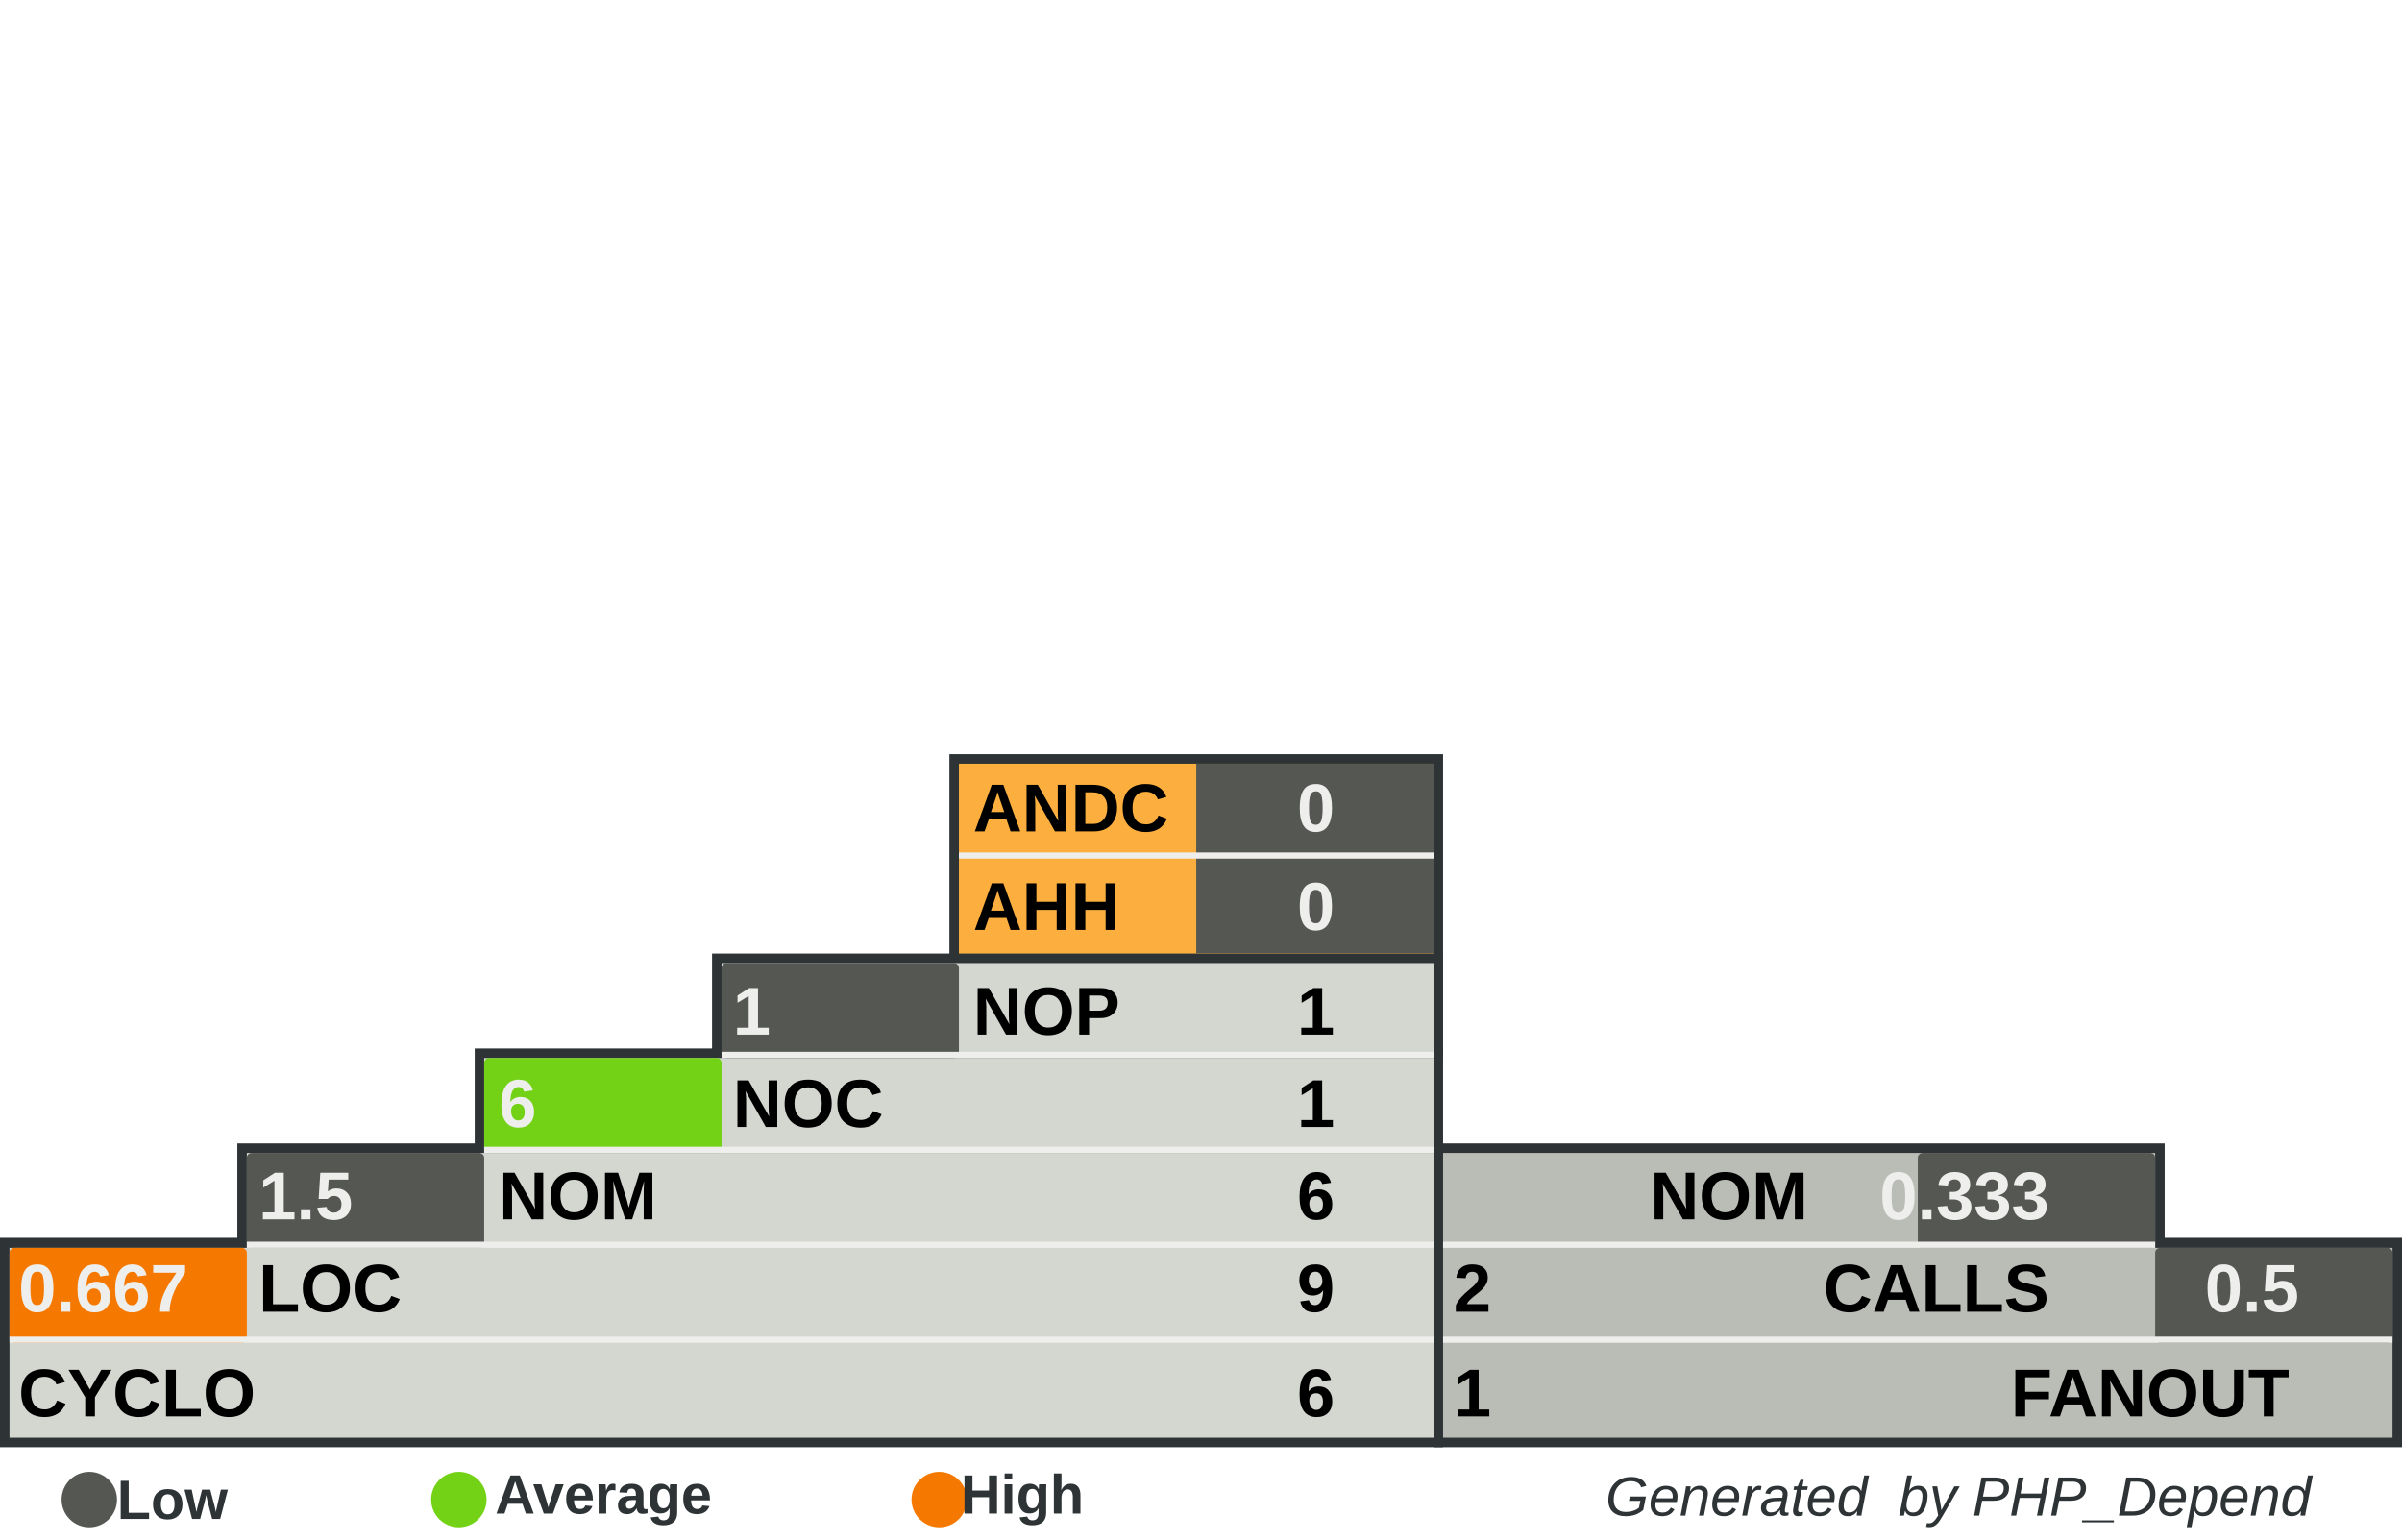
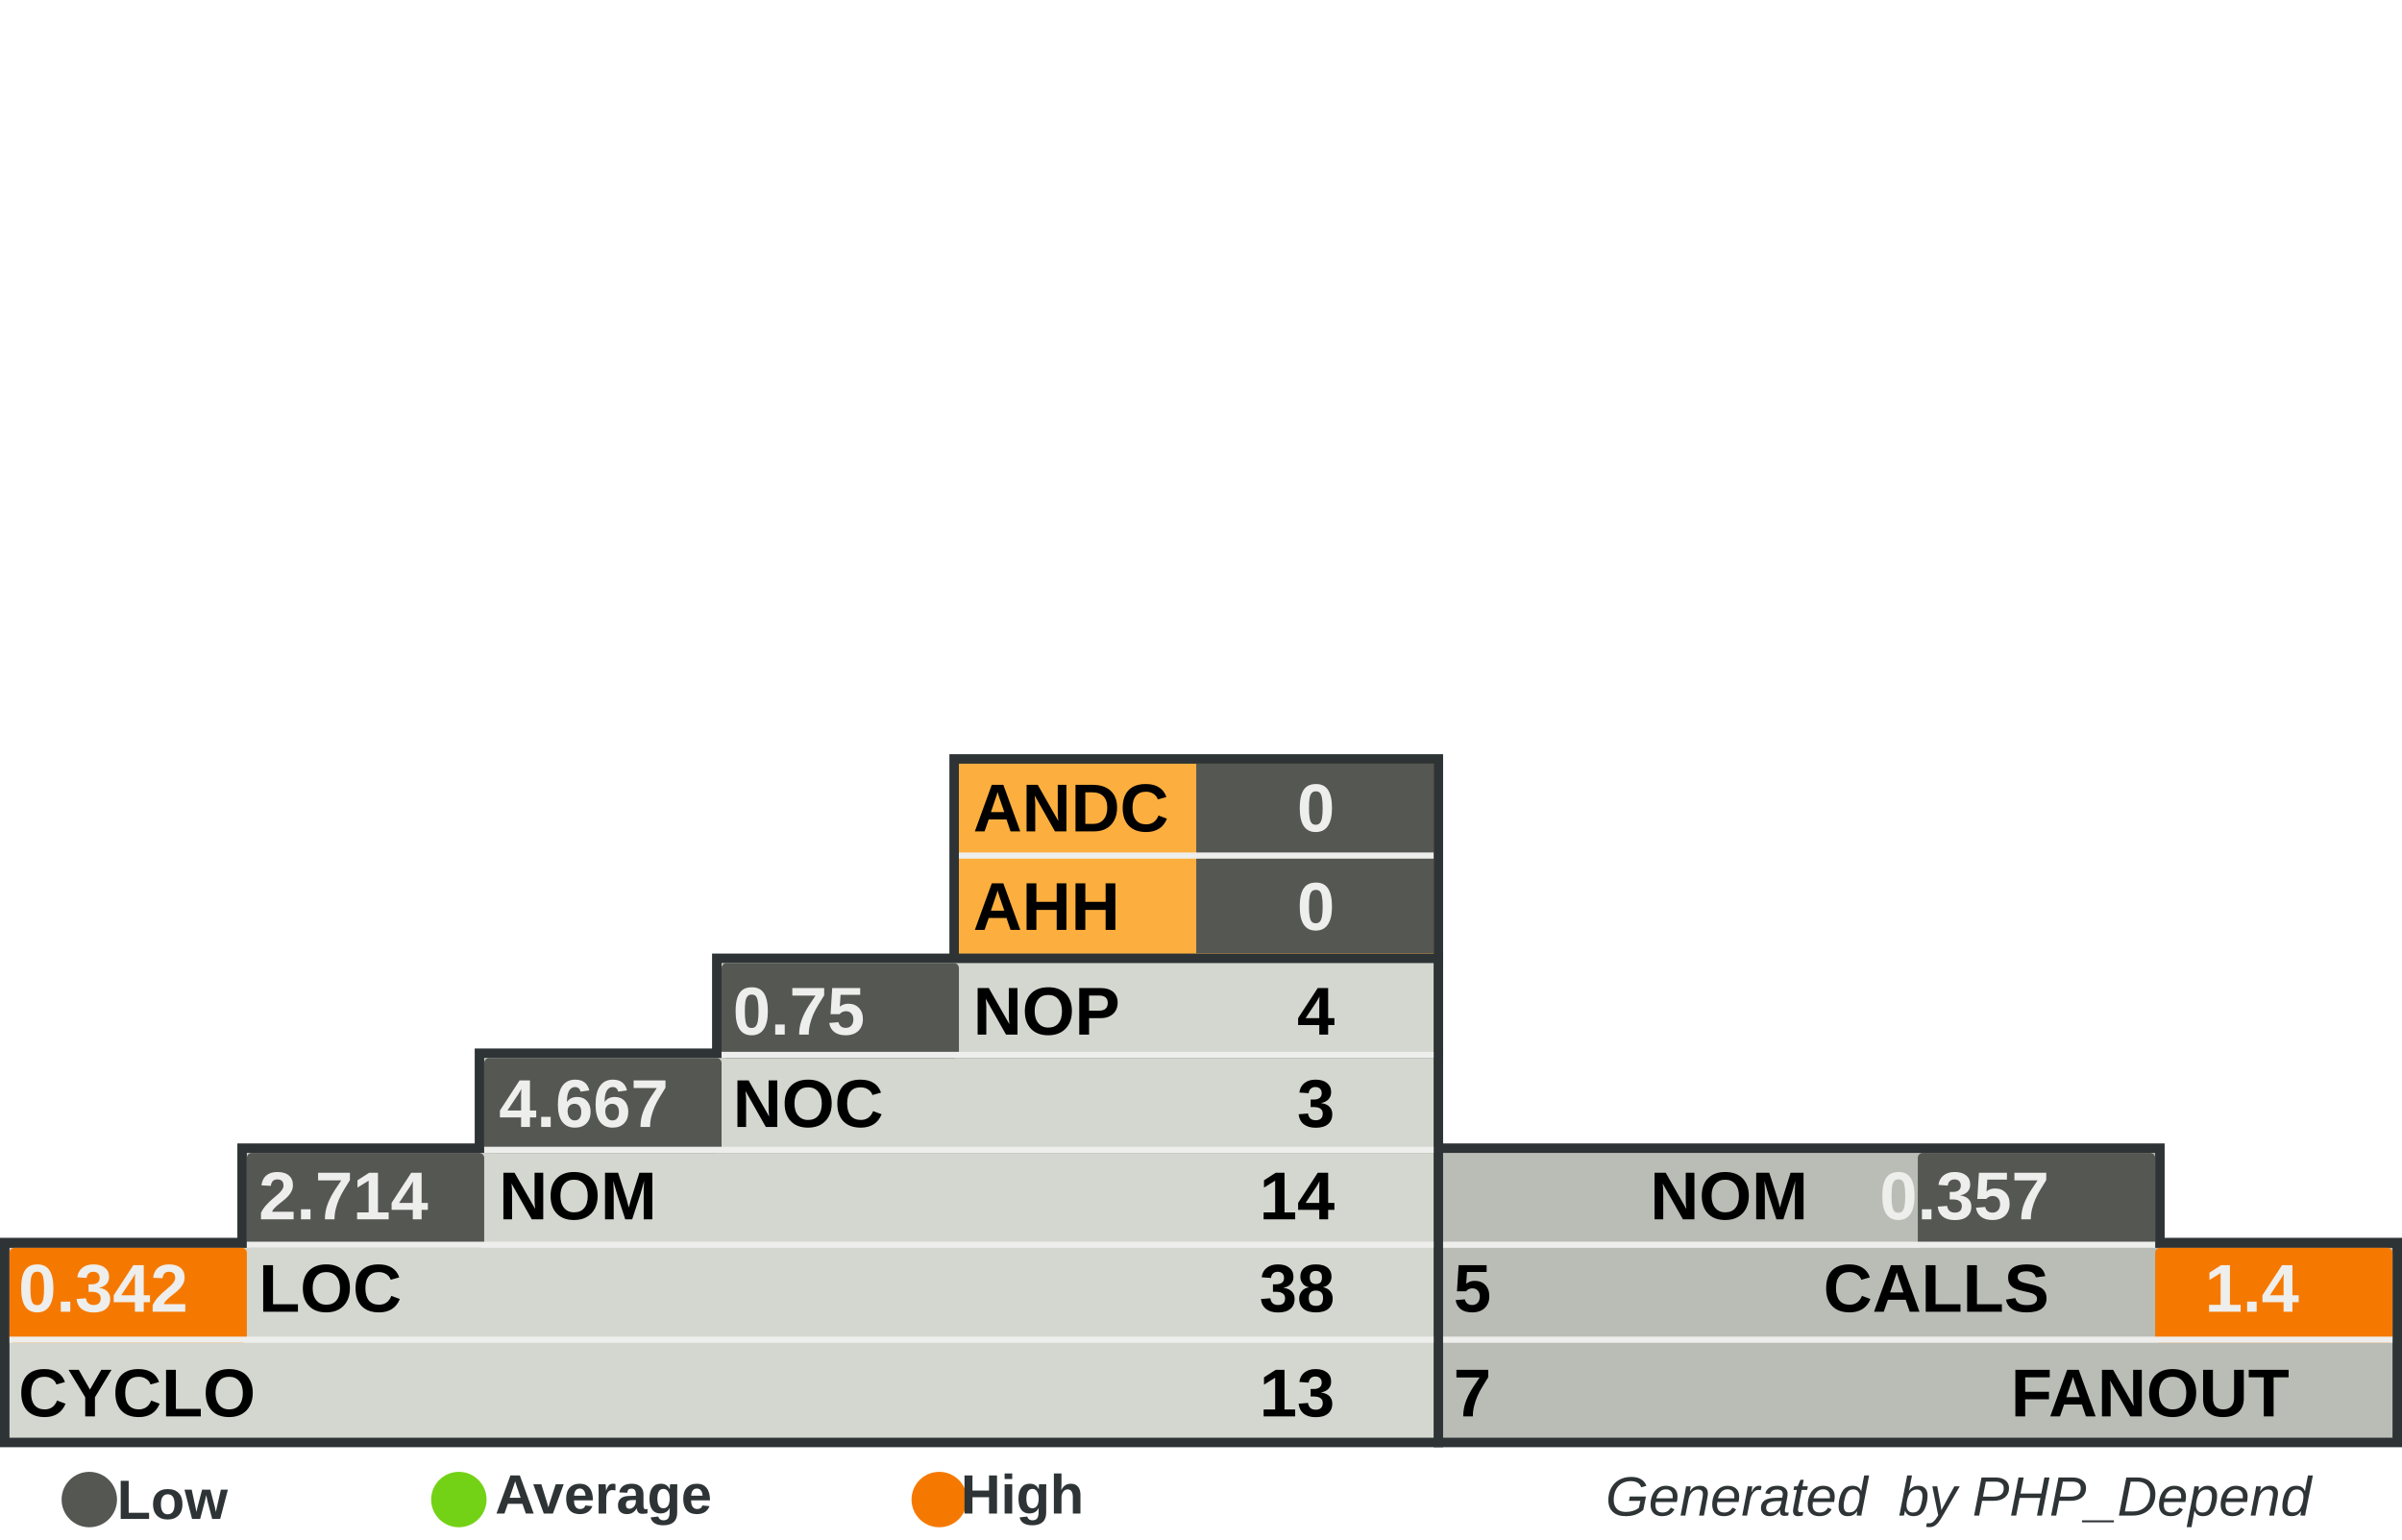
<svg xmlns="http://www.w3.org/2000/svg" width="390" height="250" id="svg5110" version="1.0">
  <defs id="defs5112">
    </defs>
  <g id="layer1">
    <rect style="fill:#555753" width="0" height="0" x="0" y="0" rx="0" ry="0" id="rect8982" xml:id="threshold.low" />
    <rect style="fill:#73d216" width="0" height="0" x="0" y="0" rx="0" ry="0" id="rect8983" xml:id="threshold.average" />
    <rect style="fill:#f57900" width="0" height="0" x="0" y="0" rx="0" ry="0" id="rect2834" xml:id="threshold.high" />
    <rect style="opacity:1;fill:#2e3436;fill-opacity:1;stroke:none;stroke-width:1;stroke-miterlimit:4;stroke-dasharray:none;stroke-opacity:1" id="rect4954" width="118.696" height="16.957" x="232.767" y="185.672" rx="2.978" ry="0" />
    <rect style="opacity:1;fill:#2e3436;fill-opacity:1;stroke:none;stroke-width:1;stroke-miterlimit:4;stroke-dasharray:none;stroke-opacity:1" id="rect4956" width="157.233" height="34" x="232.767" y="201" rx="3.945" ry="0" />
    <rect style="opacity:1;fill:#2e3436;fill-opacity:1;stroke:none;stroke-width:1;stroke-miterlimit:4;stroke-dasharray:none;stroke-opacity:1" id="rect4958" width="80.158" height="33.913" x="154.15" y="122.47" rx="2.011" ry="0" />
    <rect style="opacity:1;fill:#2e3436;fill-opacity:1;stroke:none;stroke-width:1;stroke-miterlimit:4;stroke-dasharray:none;stroke-opacity:1" id="rect4960" width="234.308" height="34" x="0" y="201" rx="5.879" ry="0" />
    <rect style="opacity:1;fill:#2e3436;fill-opacity:1;stroke:none;stroke-width:1;stroke-miterlimit:4;stroke-dasharray:none;stroke-opacity:1" id="rect4962" width="195.771" height="16.957" x="38.538" y="185.672" rx="4.912" ry="0" />
    <rect style="opacity:1;fill:#2e3436;fill-opacity:1;stroke:none;stroke-width:1;stroke-miterlimit:4;stroke-dasharray:none;stroke-opacity:1" id="rect4964" width="157.233" height="16.957" x="77.075" y="170.257" rx="3.945" ry="0" />
    <rect style="opacity:1;fill:#2e3436;fill-opacity:1;stroke:none;stroke-width:1;stroke-miterlimit:4;stroke-dasharray:none;stroke-opacity:1" id="rect4966" width="118.696" height="16.957" x="115.613" y="154.842" rx="2.978" ry="0" />
    <rect style="opacity:1;fill:#d3d7cf;fill-opacity:1;stroke:none;stroke-width:1;stroke-miterlimit:4;stroke-dasharray:none;stroke-opacity:1" id="rect4968" width="231.225" height="30.83" x="1.542" y="202.628" rx="5.801" ry="0" />
    <rect style="opacity:1;fill:#d3d7cf;fill-opacity:1;stroke:none;stroke-width:1;stroke-miterlimit:4;stroke-dasharray:none;stroke-opacity:1" id="rect4970" width="192.688" height="15.415" x="40.079" y="187.214" rx="4.834" ry="0" />
    <rect style="opacity:1;fill:#d3d7cf;fill-opacity:1;stroke:none;stroke-width:1;stroke-miterlimit:4;stroke-dasharray:none;stroke-opacity:1" id="rect4972" width="154.15" height="15.415" x="78.617" y="171.798" rx="3.868" ry="0" />
    <rect style="opacity:1;fill:#d3d7cf;fill-opacity:1;stroke:none;stroke-width:1;stroke-miterlimit:4;stroke-dasharray:none;stroke-opacity:1" id="rect4974" width="115.613" height="15.415" x="117.154" y="156.383" rx="2.901" ry="0" />
    <rect style="opacity:1;fill:#fcaf3e;fill-opacity:1;stroke:none;stroke-width:1;stroke-miterlimit:4;stroke-dasharray:none;stroke-opacity:1" id="rect4976" width="77.075" height="30.83" x="155.692" y="124.012" rx="1.934" ry="0" />
    <rect style="opacity:1;fill:#babdb6;fill-opacity:1;stroke:none;stroke-width:1;stroke-miterlimit:4;stroke-dasharray:none;stroke-opacity:1" id="rect4978" width="154.15" height="30.83" x="234.308" y="202.628" rx="3.868" ry="0" />
    <rect style="opacity:1;fill:#babdb6;fill-opacity:1;stroke:none;stroke-width:1;stroke-miterlimit:4;stroke-dasharray:none;stroke-opacity:1" id="rect4980" width="115.613" height="15.415" x="234.308" y="187.213" rx="2.901" ry="0" />
    <rect style="opacity:1;fill:#555753;fill-opacity:1;stroke:none;stroke-width:1;stroke-miterlimit:4;stroke-dasharray:none;stroke-opacity:1" id="rect4982" xml:id="rect.andc" width="38.538" height="15.43" x="194.229" y="124.012" rx="0.967" ry="0" />
    <rect style="opacity:1;fill:#555753;fill-opacity:1;stroke:none;stroke-width:1;stroke-miterlimit:4;stroke-dasharray:none;stroke-opacity:1" id="rect2851" xml:id="rect.ahh" width="38.538" height="15.4" x="194.229" y="139.412" rx="0.967" ry="0" />
    <rect style="opacity:1;fill:#555753;fill-opacity:1;stroke:none;stroke-width:1;stroke-miterlimit:4;stroke-dasharray:none;stroke-opacity:1" id="rect4984" xml:id="rect.noc-nop" width="38.538" height="15.415" x="117.154" y="156.383" rx="0.806" />
-     <rect style="opacity:1;fill:#73d216;fill-opacity:1;stroke:none;stroke-width:1;stroke-miterlimit:4;stroke-dasharray:none;stroke-opacity:1" id="rect4986" xml:id="rect.nom-noc" width="38.538" height="15.415" x="78.617" y="171.798" rx="0.806" />
+     <rect style="opacity:1;fill:#555753;fill-opacity:1;stroke:none;stroke-width:1;stroke-miterlimit:4;stroke-dasharray:none;stroke-opacity:1" id="rect4986" xml:id="rect.nom-noc" width="38.538" height="15.415" x="78.617" y="171.798" rx="0.806" />
    <rect style="opacity:1;fill:#555753;fill-opacity:1;stroke:none;stroke-width:1;stroke-miterlimit:4;stroke-dasharray:none;stroke-opacity:1" id="rect4988" xml:id="rect.loc-nom" width="38.538" height="15.415" x="40.079" y="187.213" rx="0.806" />
    <rect style="opacity:1;fill:#f57900;fill-opacity:1;stroke:none;stroke-width:1;stroke-miterlimit:4;stroke-dasharray:none;stroke-opacity:1" id="rect4990" xml:id="rect.cyclo-loc" width="38.538" height="15.415" x="1.542" y="202.628" rx="0.806" />
    <rect style="opacity:1;fill:#555753;fill-opacity:1;stroke:none;stroke-width:1;stroke-miterlimit:4;stroke-dasharray:none;stroke-opacity:1" id="rect4992" xml:id="rect.calls-nom" width="38.538" height="15.415" x="311.383" y="187.213" rx="0.806" />
-     <rect style="opacity:1;fill:#555753;fill-opacity:1;stroke:none;stroke-width:1;stroke-miterlimit:4;stroke-dasharray:none;stroke-opacity:1" id="rect4994" xml:id="rect.fanout-calls" width="38.538" height="15.415" x="349.921" y="202.628" rx="0.806" />
+     <rect style="opacity:1;fill:#f57900;fill-opacity:1;stroke:none;stroke-width:1;stroke-miterlimit:4;stroke-dasharray:none;stroke-opacity:1" id="rect4994" xml:id="rect.fanout-calls" width="38.538" height="15.415" x="349.921" y="202.628" rx="0.806" />
    <rect style="opacity:1;fill:#eeeeec;fill-opacity:1;stroke:none;stroke-width:1;stroke-miterlimit:4;stroke-dasharray:none;stroke-opacity:1" id="rect4996" width="231.225" height="1" x="1.542" y="217.043" rx="5.801" ry="0" />
    <rect style="opacity:1;fill:#eeeeec;fill-opacity:1;stroke:none;stroke-width:1;stroke-miterlimit:4;stroke-dasharray:none;stroke-opacity:1" id="rect4998" width="192.688" height="1" x="40.079" y="201.628" rx="4.834" ry="0" />
    <rect style="opacity:1;fill:#eeeeec;fill-opacity:1;stroke:none;stroke-width:1;stroke-miterlimit:4;stroke-dasharray:none;stroke-opacity:1" id="rect5000" width="154.15" height="1" x="78.617" y="186.213" rx="3.868" ry="0" />
    <rect style="opacity:1;fill:#eeeeec;fill-opacity:1;stroke:none;stroke-width:1;stroke-miterlimit:4;stroke-dasharray:none;stroke-opacity:1" id="rect5002" width="115.613" height="1" x="117.154" y="170.798" rx="2.901" ry="0" />
    <rect style="opacity:1;fill:#eeeeec;fill-opacity:1;stroke:none;stroke-width:1;stroke-miterlimit:4;stroke-dasharray:none;stroke-opacity:1" id="rect5004" width="115.613" height="1" x="234.308" y="201.628" rx="2.901" ry="0" />
    <rect style="opacity:1;fill:#eeeeec;fill-opacity:1;stroke:none;stroke-width:1;stroke-miterlimit:4;stroke-dasharray:none;stroke-opacity:1" id="rect5006" width="154.15" height="1" x="234.308" y="217.043" rx="3.868" ry="0" />
    <rect style="opacity:1;fill:#eeeeec;fill-opacity:1;stroke:none;stroke-width:1;stroke-miterlimit:4;stroke-dasharray:none;stroke-opacity:1" id="rect5008" width="77.075" height="1" x="155.692" y="138.427" rx="1.934" ry="0" />
    <text xml:space="preserve" style="font-size:11px;font-style:normal;font-variant:normal;font-weight:bold;font-stretch:normal;fill:#000000;fill-opacity:1;stroke:none;stroke-width:1px;stroke-linecap:butt;stroke-linejoin:miter;stroke-opacity:1;font-family:Arial" x="158" y="135" title="Average Number of Derived Classes" id="text5010">
      <tspan title="Average Number of Derived Classes" id="tspan5012" x="158" y="135">ANDC</tspan>
    </text>
    <text xml:space="preserve" style="font-size:11px;font-style:normal;font-variant:normal;font-weight:bold;font-stretch:normal;fill:#000000;fill-opacity:1;stroke:none;stroke-width:1px;stroke-linecap:butt;stroke-linejoin:miter;stroke-opacity:1;font-family:Arial" x="158" y="151" title="Average Hierarchy Height" id="text5014">
      <tspan title="Average Hierarchy Height" id="tspan5016" x="158" y="151">AHH</tspan>
    </text>
    <text xml:space="preserve" style="font-size:11px;font-style:normal;font-variant:normal;font-weight:bold;font-stretch:normal;fill:#000000;fill-opacity:1;stroke:none;stroke-width:1px;stroke-linecap:butt;stroke-linejoin:miter;stroke-opacity:1;font-family:Arial" x="158" y="168" title="Number Of Packages" id="text5018">
      <tspan title="Number Of Packages" id="tspan5020" x="158" y="168">NOP</tspan>
    </text>
    <text xml:space="preserve" style="font-size:11px;font-style:normal;font-variant:normal;font-weight:bold;font-stretch:normal;fill:#000000;fill-opacity:1;stroke:none;stroke-width:1px;stroke-linecap:butt;stroke-linejoin:miter;stroke-opacity:1;font-family:Arial" x="119" y="183" id="text5022" title="Number Of Classes" transform="scale(0.9999985,1.000001)">
      <tspan title="Number Of Classes" id="tspan5024" x="119" y="183">NOC</tspan>
    </text>
    <text xml:space="preserve" style="font-size:11px;font-style:normal;font-variant:normal;font-weight:bold;font-stretch:normal;fill:#000000;fill-opacity:1;stroke:none;stroke-width:1px;stroke-linecap:butt;stroke-linejoin:miter;stroke-opacity:1;font-family:Arial" x="81" y="198" id="text5026" title="Number Of Methods (Methods+Functions)" transform="scale(0.9999985,1.000001)">
      <tspan title="Number Of Methods (Methods+Functions)" id="tspan5028" x="81" y="198">NOM</tspan>
    </text>
    <text xml:space="preserve" style="font-size:11px;font-style:normal;font-variant:normal;font-weight:bold;font-stretch:normal;fill:#000000;fill-opacity:1;stroke:none;stroke-width:1px;stroke-linecap:butt;stroke-linejoin:miter;stroke-opacity:1;font-family:Arial" x="42" y="213" id="text5030" title="Lines Of Code (Non Comment and Non Whitespace Lines)" transform="scale(0.9999985,1.000001)">
      <tspan title="Lines Of Code (Non Comment and Non Whitespace Lines)" id="tspan5032" x="42" y="213">LOC</tspan>
    </text>
    <text xml:space="preserve" style="font-size:11px;font-style:normal;font-variant:normal;font-weight:bold;font-stretch:normal;fill:#000000;fill-opacity:1;stroke:none;stroke-width:1px;stroke-linecap:butt;stroke-linejoin:miter;stroke-opacity:1;font-family:Arial" x="3" y="230" id="text5034" title="Cyclomatic Complexity" transform="scale(0.9999985,1.000001)">
      <tspan title="Cyclomatic Complexity" id="tspan5036" x="3" y="230">CYCLO</tspan>
    </text>
    <text xml:space="preserve" style="font-size:11px;font-style:normal;font-variant:normal;font-weight:bold;font-stretch:normal;text-align:end;text-anchor:end;fill:#000000;fill-opacity:1;stroke:none;stroke-width:1px;stroke-linecap:butt;stroke-linejoin:miter;stroke-opacity:1;font-family:Arial" x="308.858" y="198" id="text5038" title="Number Of Methods (Methods+Functions)" transform="scale(0.9999985,1.000001)">
      <tspan title="Number Of Methods (Methods+Functions)" id="tspan5040" x="308.858" y="198">NOM</tspan>
    </text>
    <text xml:space="preserve" style="font-size:11px;font-style:normal;font-variant:normal;font-weight:bold;font-stretch:normal;text-anchor:end;fill:#000000;fill-opacity:1;stroke:none;stroke-width:1px;stroke-linecap:butt;stroke-linejoin:miter;stroke-opacity:1;font-family:Arial" x="348" y="213" id="text5042" title="Number of Operation Calls" transform="scale(0.9999985,1.000001)">
      <tspan title="Number of Operation Calls" id="tspan5044" x="348" y="213">CALLS</tspan>
    </text>
    <text xml:space="preserve" style="font-size:11px;font-style:normal;font-variant:normal;font-weight:bold;font-stretch:normal;text-anchor:end;fill:#000000;fill-opacity:1;stroke:none;stroke-width:1px;stroke-linecap:butt;stroke-linejoin:miter;stroke-opacity:1;font-family:Arial" x="387" y="230" id="text5046" title="Number of Called Classes" transform="scale(0.9999985,1.000001)">
      <tspan title="Number of Called Classes" id="tspan5048" x="387" y="230">FANOUT</tspan>
    </text>
    <text xml:space="preserve" style="font-size:11px;font-style:normal;font-variant:normal;font-weight:bold;font-stretch:normal;fill:#000000;fill-opacity:1;stroke:none;stroke-width:1px;stroke-linecap:butt;stroke-linejoin:miter;stroke-opacity:1;font-family:Arial" title="Number of Called Classes" x="236" y="230" id="text5050" transform="scale(0.9999985,1.000001)">
-       <tspan title="Number of Called Classes" id="tspan5052" xml:id="pdepend.fanout" x="236" y="230">1</tspan>
+       <tspan title="Number of Called Classes" id="tspan5052" xml:id="pdepend.fanout" x="236" y="230">7</tspan>
    </text>
    <text xml:space="preserve" style="font-size:11px;font-style:normal;font-variant:normal;font-weight:bold;font-stretch:normal;fill:#000000;fill-opacity:1;stroke:none;stroke-width:1px;stroke-linecap:butt;stroke-linejoin:miter;stroke-opacity:1;font-family:Arial" title="Number of Operation Calls" x="236" y="213" id="text5054" transform="scale(0.9999985,1.000001)">
-       <tspan title="Number of Operation Calls" id="tspan5056" xml:id="pdepend.calls" x="236" y="213">2</tspan>
+       <tspan title="Number of Operation Calls" id="tspan5056" xml:id="pdepend.calls" x="236" y="213">5</tspan>
    </text>
    <text xml:space="preserve" style="font-size:11px;font-style:normal;font-variant:normal;font-weight:bold;font-stretch:normal;text-anchor:end;fill:#000000;fill-opacity:1;stroke:none;stroke-width:1px;stroke-linecap:butt;stroke-linejoin:miter;stroke-opacity:1;font-family:Arial" title="Cyclomatic Complexity" x="232" y="230" id="text5058" transform="scale(0.9999985,1.000001)">
-       <tspan title="Cyclomatic Complexity" id="tspan5060" xml:id="pdepend.cyclo" x="232" y="230">6</tspan>
+       <tspan title="Cyclomatic Complexity" id="tspan5060" xml:id="pdepend.cyclo" x="232" y="230">13</tspan>
    </text>
    <text xml:space="preserve" style="font-size:11px;font-style:normal;font-variant:normal;font-weight:bold;font-stretch:normal;text-anchor:end;fill:#000000;fill-opacity:1;stroke:none;stroke-width:1px;stroke-linecap:butt;stroke-linejoin:miter;stroke-opacity:1;font-family:Arial" title="Lines Of Code (Non Comment and Non Whitespace Lines)" x="232" y="213" id="text5062" transform="scale(0.9999985,1.000001)">
-       <tspan xml:id="pdepend.loc" title="Lines Of Code (Non Comment and Non Whitespace Lines)" id="tspan5064" x="232" y="213">9</tspan>
+       <tspan xml:id="pdepend.loc" title="Lines Of Code (Non Comment and Non Whitespace Lines)" id="tspan5064" x="232" y="213">38</tspan>
    </text>
    <text xml:space="preserve" style="font-size:11px;font-style:normal;font-variant:normal;font-weight:bold;font-stretch:normal;text-anchor:end;fill:#000000;fill-opacity:1;stroke:none;stroke-width:1px;stroke-linecap:butt;stroke-linejoin:miter;stroke-opacity:1;font-family:Arial" title="Number Of Methods (Methods+Functions)" x="232" y="198" id="text5066" transform="scale(0.9999985,1.000001)">
-       <tspan title="Number Of Methods (Methods+Functions)" id="tspan5068" xml:id="pdepend.nom" x="232" y="198">6</tspan>
+       <tspan title="Number Of Methods (Methods+Functions)" id="tspan5068" xml:id="pdepend.nom" x="232" y="198">14</tspan>
    </text>
    <text xml:space="preserve" style="font-size:11px;font-style:normal;font-variant:normal;font-weight:bold;font-stretch:normal;text-anchor:end;fill:#000000;fill-opacity:1;stroke:none;stroke-width:1px;stroke-linecap:butt;stroke-linejoin:miter;stroke-opacity:1;font-family:Arial" title="Number Of Packages" x="232" y="168" id="text5070" transform="scale(0.9999985,1.000001)">
-       <tspan title="Number Of Packages" id="tspan5072" xml:id="pdepend.nop" x="232" y="168">1</tspan>
+       <tspan title="Number Of Packages" id="tspan5072" xml:id="pdepend.nop" x="232" y="168">4</tspan>
    </text>
    <text xml:space="preserve" style="font-size:11px;font-style:normal;font-variant:normal;font-weight:bold;font-stretch:normal;text-anchor:end;fill:#000000;fill-opacity:1;stroke:none;stroke-width:1px;stroke-linecap:butt;stroke-linejoin:miter;stroke-opacity:1;font-family:Arial" title="Number Of Classes" x="232" y="183" id="text5074" transform="scale(0.9999985,1.000001)">
-       <tspan title="Number Of Classes" id="tspan5076" xml:id="pdepend.noc" x="232" y="183">1</tspan>
+       <tspan title="Number Of Classes" id="tspan5076" xml:id="pdepend.noc" x="232" y="183">3</tspan>
    </text>
    <text xml:space="preserve" style="font-size:11px;font-style:normal;font-variant:normal;font-weight:bold;font-stretch:normal;text-anchor:end;fill:#eeeeec;fill-opacity:1;stroke:none;stroke-width:1px;stroke-linecap:butt;stroke-linejoin:miter;stroke-opacity:1;font-family:Arial" title="Average Number of Derived Classes" x="232" y="135" id="text5078" transform="scale(0.9999985,1.000001)">
      <tspan title="Average Number of Derived Classes" id="tspan5080" xml:id="pdepend.andc" x="232" y="135">0</tspan>
    </text>
    <text xml:space="preserve" style="font-size:11px;font-style:normal;font-variant:normal;font-weight:bold;font-stretch:normal;text-anchor:end;fill:#eeeeec;fill-opacity:1;stroke:none;stroke-width:1px;stroke-linecap:butt;stroke-linejoin:miter;stroke-opacity:1;font-family:Arial" title="Average Hierarchy Height" x="232" y="151" id="text5082" transform="scale(0.9999985,1.000001)">
      <tspan title="Average Hierarchy Height" id="tspan5084" xml:id="pdepend.ahh" x="232" y="151">0</tspan>
    </text>
    <text xml:space="preserve" style="font-size:11px;font-style:normal;font-variant:normal;font-weight:bold;font-stretch:normal;fill:#eeeeec;fill-opacity:1;stroke:none;stroke-width:1px;stroke-linecap:butt;stroke-linejoin:miter;stroke-opacity:1;font-family:Arial" title="Ratio: Number of Classes / Number of Packages" x="119" y="168" id="text5086" transform="scale(0.9999985,1.000001)">
-       <tspan title="Ratio: Number of Classes / Number of Packages" id="tspan5088" xml:id="pdepend.noc-nop" x="119" y="168">1</tspan>
+       <tspan title="Ratio: Number of Classes / Number of Packages" id="tspan5088" xml:id="pdepend.noc-nop" x="119" y="168">0.75</tspan>
    </text>
    <text xml:space="preserve" style="font-size:11px;font-style:normal;font-variant:normal;font-weight:bold;font-stretch:normal;fill:#eeeeec;fill-opacity:1;stroke:none;stroke-width:1px;stroke-linecap:butt;stroke-linejoin:miter;stroke-opacity:1;font-family:Arial" title="Ratio: Number of Methods / Number of Classes" x="81" y="183" id="text5090" transform="scale(0.9999985,1.000001)">
-       <tspan title="Ratio: Number of Methods / Number of Classes" id="tspan5092" xml:id="pdepend.nom-noc" x="81" y="183">6</tspan>
+       <tspan title="Ratio: Number of Methods / Number of Classes" id="tspan5092" xml:id="pdepend.nom-noc" x="81" y="183">4.667</tspan>
    </text>
    <text xml:space="preserve" style="font-size:11px;font-style:normal;font-variant:normal;font-weight:bold;font-stretch:normal;fill:#eeeeec;fill-opacity:1;stroke:none;stroke-width:1px;stroke-linecap:butt;stroke-linejoin:miter;stroke-opacity:1;font-family:Arial" title="Ratio: Lines of Code / Number of Methods" x="42" y="198" id="text5094" transform="scale(0.9999985,1.000001)">
-       <tspan title="Ratio: Lines of Code / Number of Methods" id="tspan5096" xml:id="pdepend.loc-nom" x="42" y="198">1.5</tspan>
+       <tspan title="Ratio: Lines of Code / Number of Methods" id="tspan5096" xml:id="pdepend.loc-nom" x="42" y="198">2.714</tspan>
    </text>
    <text xml:space="preserve" style="font-size:11px;font-style:normal;font-variant:normal;font-weight:bold;font-stretch:normal;fill:#eeeeec;fill-opacity:1;stroke:none;stroke-width:1px;stroke-linecap:butt;stroke-linejoin:miter;stroke-opacity:1;font-family:Arial" title="Ratio: Cyclomatic Complexity / Lines of Code" x="3" y="213" id="text5098" transform="scale(0.9999985,1.000001)">
-       <tspan title="Ratio: Cyclomatic Complexity / Lines of Code" id="tspan5100" xml:id="pdepend.cyclo-loc" x="3" y="213">0.667</tspan>
+       <tspan title="Ratio: Cyclomatic Complexity / Lines of Code" id="tspan5100" xml:id="pdepend.cyclo-loc" x="3" y="213">0.342</tspan>
    </text>
    <text xml:space="preserve" style="font-size:11px;font-style:normal;font-variant:normal;font-weight:bold;font-stretch:normal;text-anchor:end;fill:#eeeeec;fill-opacity:1;stroke:none;stroke-width:1px;stroke-linecap:butt;stroke-linejoin:miter;stroke-opacity:1;font-family:Arial" title="Ratio: Number of Called Classes(FANOUT) / Number of Operation Calls" x="388.563" y="213" id="text5102" transform="scale(0.9999985,1.000001)">
-       <tspan title="Ratio: Number of Called Classes(FANOUT) / Number of Operation Calls" id="tspan5104" xml:id="pdepend.fanout-calls" x="388.563" y="213">0.5</tspan>
+       <tspan title="Ratio: Number of Called Classes(FANOUT) / Number of Operation Calls" id="tspan5104" xml:id="pdepend.fanout-calls" x="388.563" y="213">1.4</tspan>
    </text>
    <text xml:space="preserve" style="font-size:11px;font-style:normal;font-variant:normal;font-weight:bold;font-stretch:normal;text-anchor:end;fill:#eeeeec;fill-opacity:1;stroke:none;stroke-width:1px;stroke-linecap:butt;stroke-linejoin:miter;stroke-opacity:1;font-family:Arial" title="Ratio: Number of Operation Calls / Number of Methods (Methods+Functions)" x="348" y="198" id="text5106" transform="scale(0.9999985,1.000001)">
-       <tspan title="Ratio: Number of Operation Calls / Number of Methods (Methods+Functions)" id="tspan5108" xml:id="pdepend.calls-nom" x="348" y="198">0.333</tspan>
+       <tspan title="Ratio: Number of Operation Calls / Number of Methods (Methods+Functions)" id="tspan5108" xml:id="pdepend.calls-nom" x="348" y="198">0.357</tspan>
    </text>
    <text xml:space="preserve" style="font-size:8px;font-style:normal;font-variant:normal;font-weight:bold;font-stretch:normal;text-align:end;text-anchor:end;fill:#2e3436;fill-opacity:1;stroke:none;stroke-width:1px;stroke-linecap:butt;stroke-linejoin:miter;stroke-opacity:1;font-family:Arial" x="386.395" y="246.106" id="text2692">
      <tspan id="tspan2694" x="386.395" y="246.106" style="font-size:9px;font-style:italic;font-variant:normal;font-weight:normal;font-stretch:normal;text-align:end;text-anchor:end;fill:#2e3436;font-family:Arial;">Generated  by PHP_Depend</tspan>
    </text>
    <path style="opacity:1;fill:#555753;fill-opacity:1;stroke:none;stroke-width:1;stroke-miterlimit:4;stroke-dasharray:none;stroke-opacity:1" id="path3780" d="M 65.333,285.667 A 12,10.333 0 1 1 41.333,285.667 A 12,10.333 0 1 1 65.333,285.667 z" transform="matrix(0.375,0,0,0.4354839,-5.5,119.0968)" />
    <text xml:space="preserve" style="font-size:8px;font-style:normal;font-weight:bold;text-align:center;text-anchor:middle;fill:#2e3436;fill-opacity:1;stroke:none;stroke-width:1px;stroke-linecap:butt;stroke-linejoin:miter;stroke-opacity:1;font-family:URW Chancery L;" x="32.387" y="246.642" id="text3782">
      <tspan id="tspan3784" x="32.387" y="246.642" style="font-size:9px;font-style:normal;font-variant:normal;font-weight:bold;font-stretch:normal;fill:#2e3436;font-family:Arial;">Low</tspan>
    </text>
    <path style="opacity:1;fill:#73d216;fill-opacity:1;stroke:none;stroke-width:1;stroke-miterlimit:4;stroke-dasharray:none;stroke-opacity:1" id="path3786" d="M 65.333,285.667 A 12,10.333 0 1 1 41.333,285.667 A 12,10.333 0 1 1 65.333,285.667 z" transform="matrix(0.375,0,0,0.4354839,54.5,119.0968)" />
    <text xml:space="preserve" style="font-size:8px;font-style:normal;font-weight:bold;text-align:center;text-anchor:middle;fill:#2e3436;fill-opacity:1;stroke:none;stroke-width:1px;stroke-linecap:butt;stroke-linejoin:miter;stroke-opacity:1;font-family:URW Chancery L;" x="102.387" y="245.774" id="text3788">
      <tspan id="tspan3790" x="102.387" y="245.774" style="font-size:9px;font-style:normal;font-variant:normal;font-weight:bold;font-stretch:normal;fill:#2e3436;font-family:Arial;">Average</tspan>
    </text>
    <path style="opacity:1;fill:#f57900;fill-opacity:1;stroke:none;stroke-width:1;stroke-miterlimit:4;stroke-dasharray:none;stroke-opacity:1" id="path3792" d="M 65.333,285.667 A 12,10.333 0 1 1 41.333,285.667 A 12,10.333 0 1 1 65.333,285.667 z" transform="matrix(0.375,0,0,0.4354839,132.5,119.0968)" />
    <text xml:space="preserve" style="font-size:8px;font-style:normal;font-weight:bold;text-align:center;text-anchor:middle;fill:#2e3436;fill-opacity:1;stroke:none;stroke-width:1px;stroke-linecap:butt;stroke-linejoin:miter;stroke-opacity:1;font-family:URW Chancery L;" x="170.387" y="245.774" id="text3794">
      <tspan id="tspan3796" x="170.387" y="245.774" style="font-size:9px;font-style:normal;font-variant:normal;font-weight:bold;font-stretch:normal;fill:#2e3436;font-family:Arial;">High</tspan>
    </text>
  </g>
</svg>
